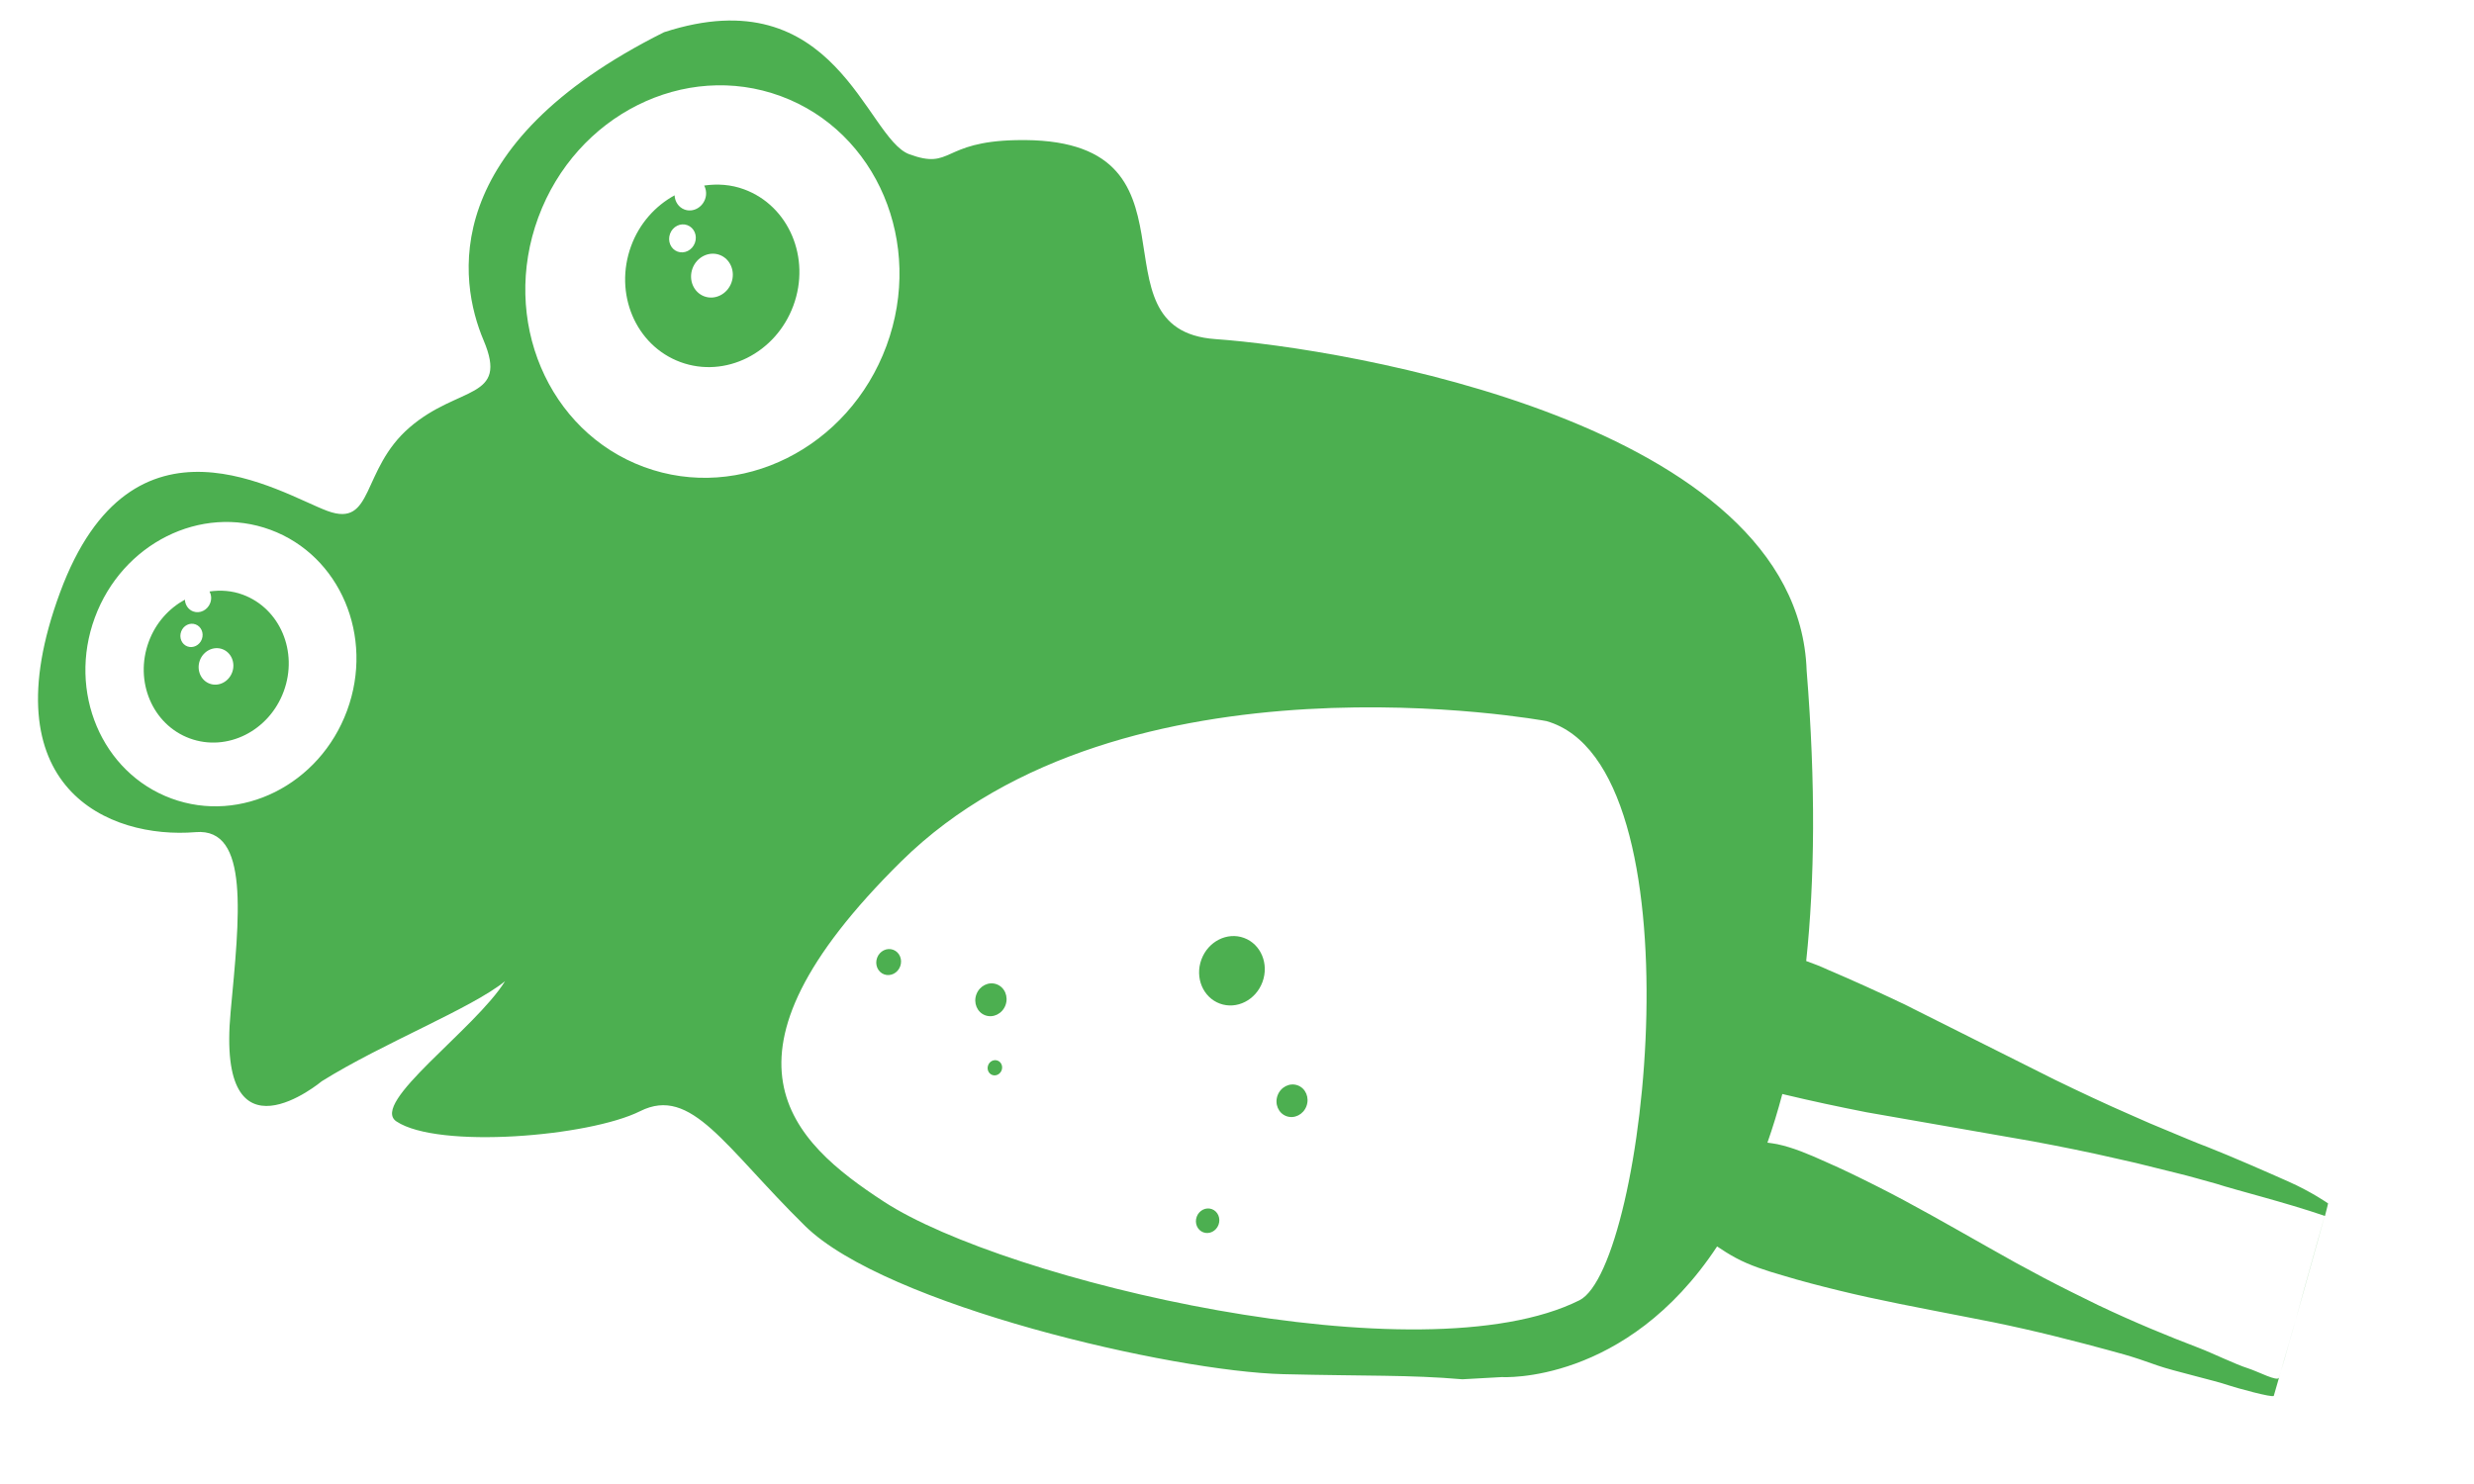
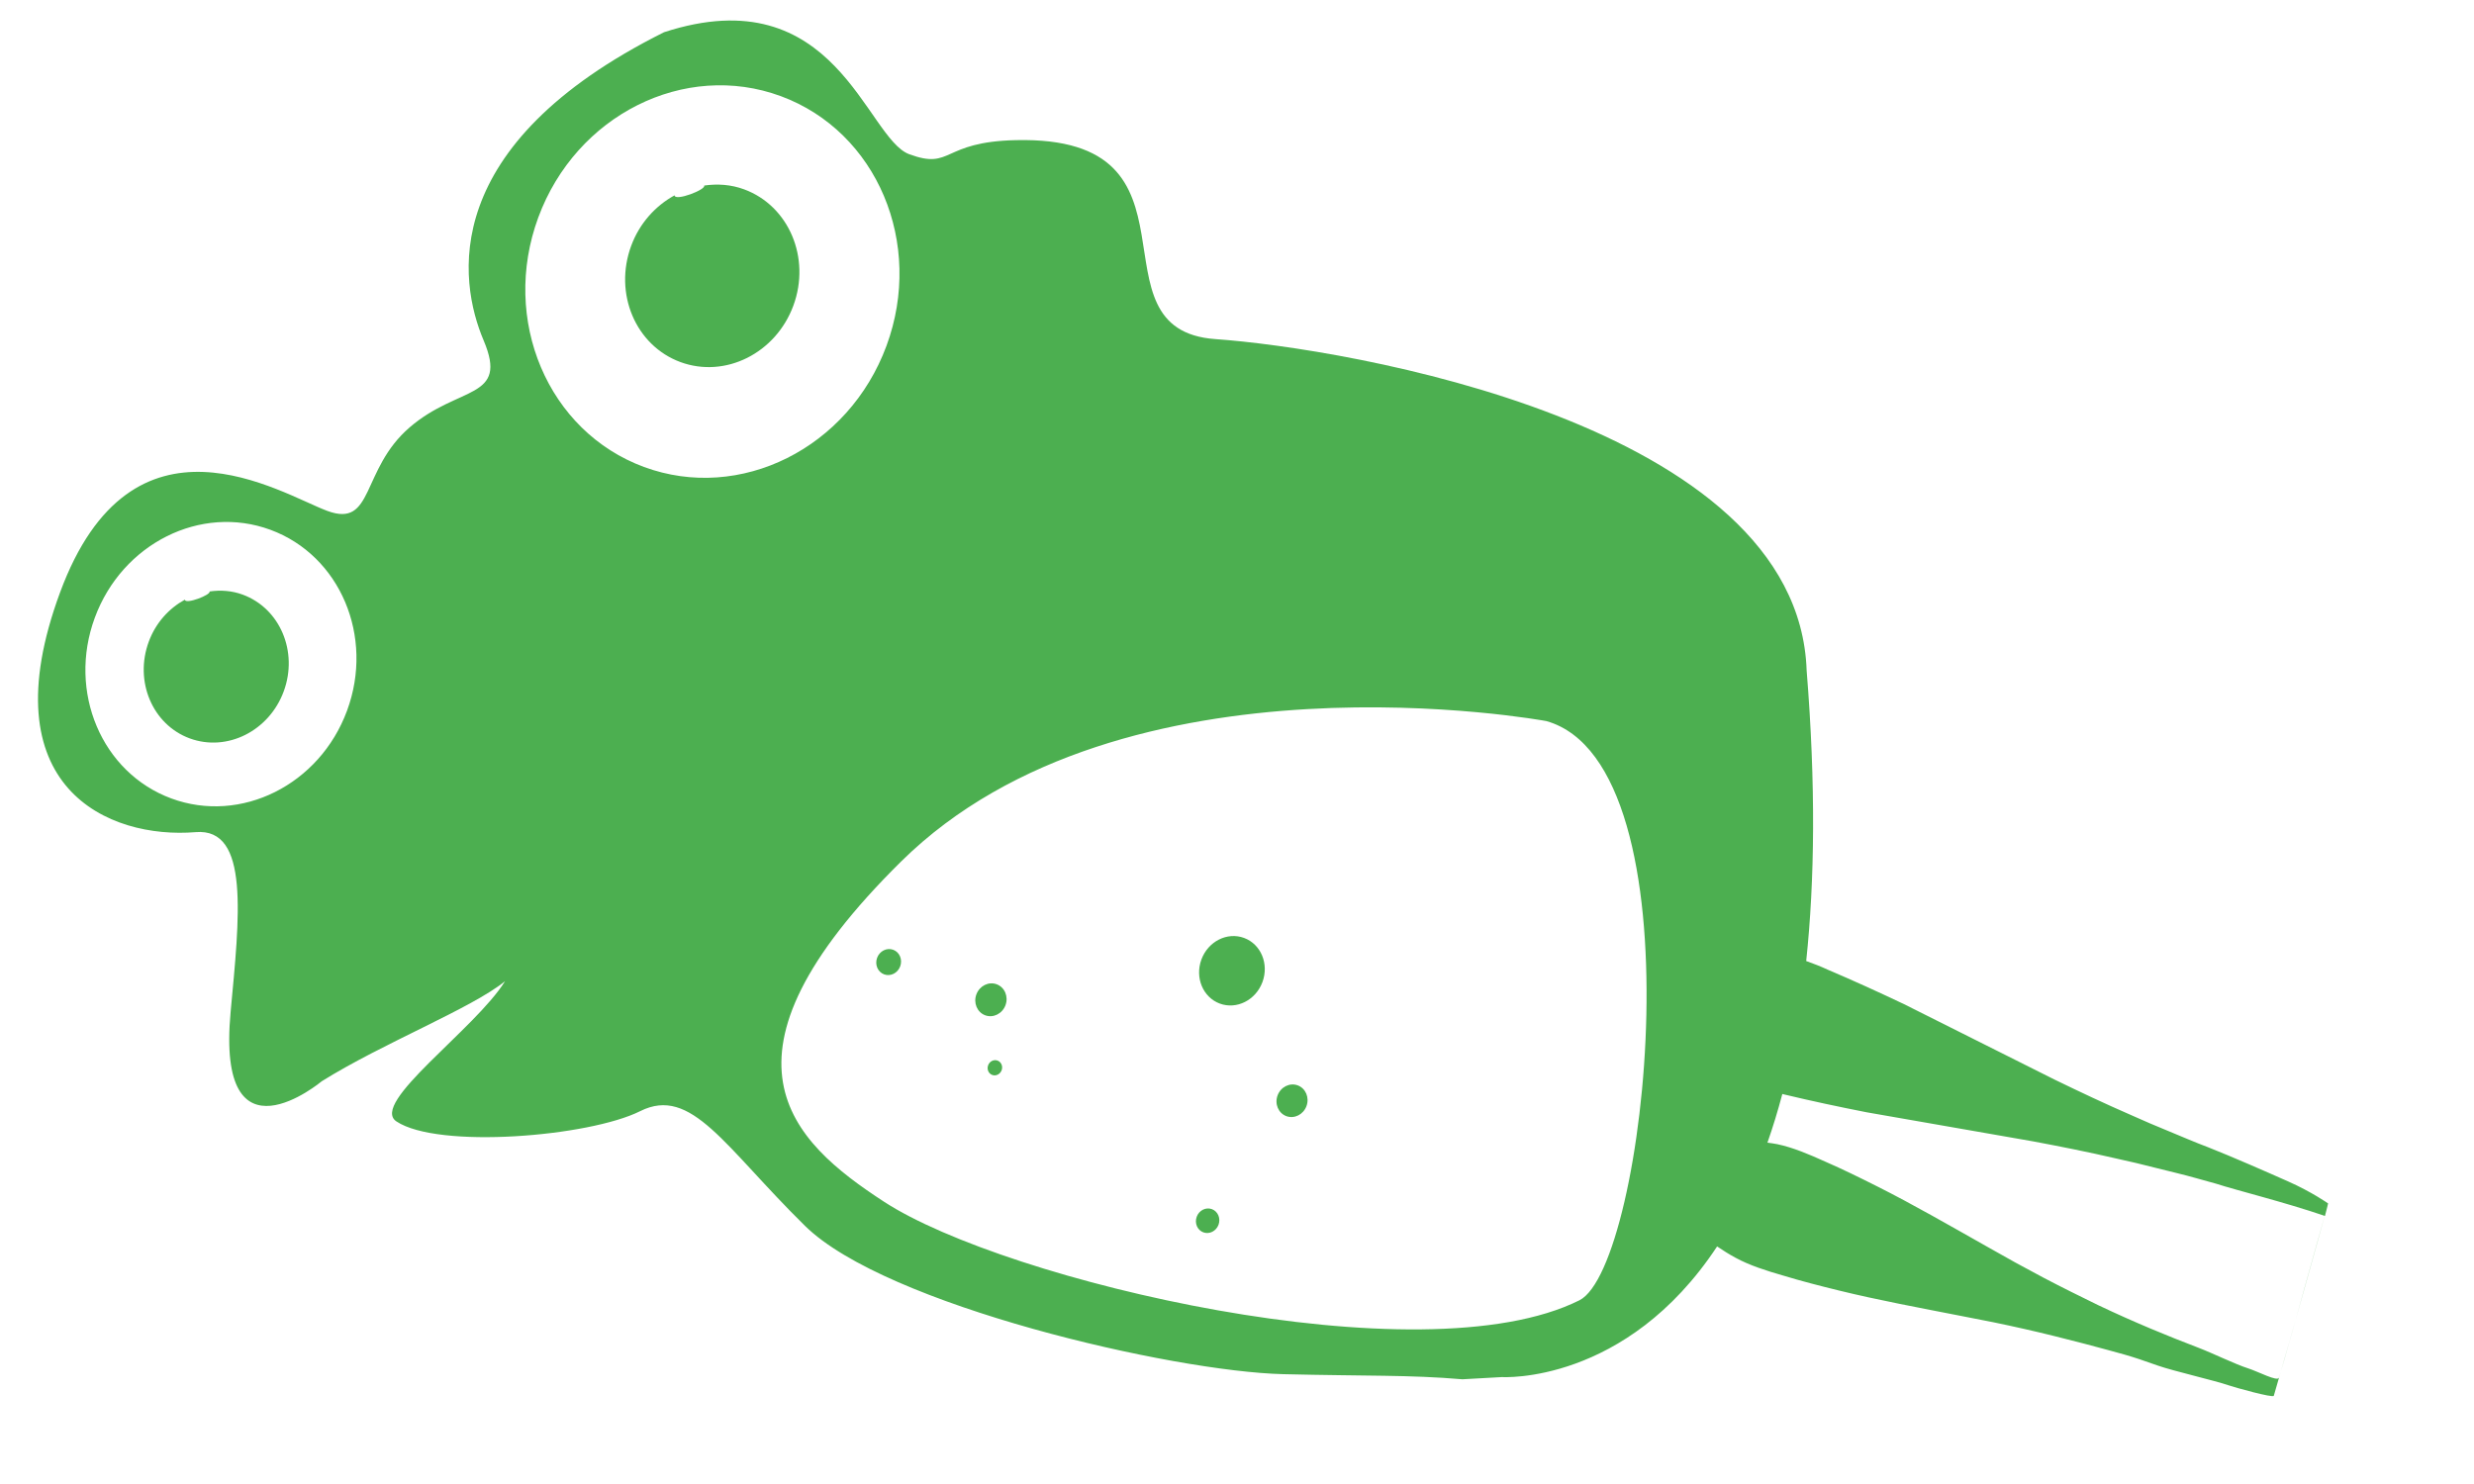
<svg xmlns="http://www.w3.org/2000/svg" viewBox="0 0 50 30">
  <defs />
  <g transform="matrix(-0.002505, -0.651696, 0.632983, -0.002434, 66.61516, 146.429)" style="">
    <g transform="matrix(0.976816, 0.375374, -0.342254, 0.944068, 166.2588, -127.7828)" style="">
-       <path fill="#4caf50" d="M44.108,16.789c1.26,0,2.279-1.02,2.279-2.279c0-0.37-0.096-0.713-0.253-1.022c-0.075,0.089-0.185,0.147-0.311,0.147     c-0.229,0-0.415-0.186-0.415-0.414c0-0.168,0.102-0.312,0.244-0.376c-0.406-0.377-0.946-0.613-1.545-0.613     c-1.258,0-2.278,1.021-2.278,2.278C41.83,15.77,42.851,16.789,44.108,16.789z M44.723,13.084c0.192,0,0.348,0.155,0.348,0.349     c0,0.192-0.155,0.35-0.348,0.35c-0.193,0-0.351-0.157-0.351-0.35C44.372,13.239,44.529,13.084,44.723,13.084z M44.11,13.956     c0.3,0,0.546,0.245,0.546,0.547c0,0.301-0.246,0.545-0.546,0.545c-0.303,0-0.548-0.244-0.548-0.545     C43.562,14.201,43.808,13.956,44.11,13.956z" />
-       <path fill="#4caf50" d="M62.183,23.916c-0.276,0-0.499-0.223-0.499-0.497c0-0.201,0.122-0.374,0.294-0.452c-0.488-0.452-1.138-0.736-1.856-0.736     c-1.513,0-2.738,1.226-2.738,2.738s1.226,2.739,2.738,2.739s2.739-1.227,2.739-2.739c0-0.444-0.116-0.858-0.305-1.229     C62.464,23.846,62.333,23.916,62.183,23.916z M60.122,25.615c-0.363,0-0.658-0.294-0.658-0.656s0.295-0.657,0.658-0.657     c0.361,0,0.657,0.295,0.657,0.657S60.483,25.615,60.122,25.615z M60.859,24.093c-0.233,0-0.421-0.188-0.421-0.42     c0-0.231,0.188-0.419,0.421-0.419c0.231,0,0.418,0.188,0.418,0.419C61.277,23.905,61.091,24.093,60.859,24.093z" />
+       <path fill="#4caf50" d="M 44.108 16.789 C 45.368 16.789 46.387 15.769 46.387 14.51 C 46.387 14.14 46.291 13.797 46.134 13.488 C 46.059 13.577 45.51 12.909 45.652 12.845 C 45.246 12.468 44.706 12.232 44.107 12.232 C 42.849 12.232 41.829 13.253 41.829 14.51 C 41.83 15.77 42.851 16.789 44.108 16.789 Z" />
+       <path fill="#4caf50" d="M 62.556 23.74 C 62.464 23.846 61.806 23.045 61.978 22.967 C 61.49 22.515 60.84 22.231 60.122 22.231 C 58.609 22.231 57.384 23.457 57.384 24.969 C 57.384 26.481 58.61 27.708 60.122 27.708 C 61.634 27.708 62.861 26.481 62.861 24.969 C 62.861 24.525 62.745 24.111 62.556 23.74 Z" />
      <path fill="#4caf50" d="M 65.541 29.492 C 65.541 28.029 69.753 25.358 66.421 20.863 C 60.934 15.375 57.366 17.478 55.962 18.883 C 54.558 20.286 54.459 18.633 52.776 17.638 C 51.092 16.642 49.595 17.691 49.595 16.109 C 49.595 14.527 50.765 9.055 44.563 9.055 C 38.362 9.055 38.18 13.219 39.274 15.717 C 39.959 17.28 37.351 17.948 34.616 18.726 C 30.059 20.023 33.619 22.197 33.619 22.197 C 35.313 23.594 37.19 25.847 38.297 26.547 C 36.657 26.19 33.49 23.85 33.265 24.857 C 32.919 26.397 34.821 30.751 36.062 31.991 C 37.304 33.233 35.937 34.883 34.554 38.151 C 33.171 41.419 34.271 50.66 35.339 53.992 C 36.144 56.502 36.622 57.748 37.04 59.372 L 37.51 60.527 C 37.51 60.527 38.568 64.29 43.37 65.487 C 43.321 65.702 43.275 65.924 43.244 66.158 C 43.175 66.661 43.198 67.205 43.238 67.782 C 43.269 68.357 43.327 68.965 43.394 69.593 C 43.527 70.851 43.743 72.19 43.946 73.531 C 44.053 74.201 44.149 74.871 44.23 75.531 C 44.312 76.191 44.376 76.84 44.435 77.469 C 44.542 78.726 44.572 78.894 44.581 79.9 C 44.588 80.402 44.753 81.792 44.758 82.2 C 44.762 82.422 44.859 83.679 44.931 83.674 C 47.026 83.519 49.667 83.289 50.86 83.178 C 50.86 83.178 51.013 82.565 51.062 81.757 C 51.111 80.949 51.173 79.867 51.193 78.985 C 51.195 78.544 51.22 78.103 51.235 77.661 C 51.25 77.222 51.268 76.779 51.299 76.338 C 51.346 75.455 51.419 74.572 51.501 73.689 L 52.057 68.387 C 52.132 67.505 52.194 66.621 52.234 65.739 C 52.253 65.494 52.257 65.25 52.254 65.005 C 54.584 64.377 57.273 63.359 60.369 61.831 C 67.196 58.864 64.595 44.508 63.533 40.626 C 62.439 36.625 69.217 38.404 67.033 32.511 C 66.218 30.303 65.541 30.955 65.541 29.492 Z M 44.223 10.365 C 46.575 10.365 48.482 12.271 48.482 14.623 C 48.482 16.975 46.575 18.883 44.223 18.883 C 41.87 18.883 39.963 16.975 39.963 14.623 C 39.963 12.271 41.87 10.365 44.223 10.365 Z M 50.478 83.222 C 52.33 83.036 46.406 83.582 45.493 83.629 C 45.355 83.636 45.448 82.949 45.433 82.604 C 45.415 82.184 45.491 81.405 45.497 80.902 C 45.507 79.898 45.546 78.724 45.653 77.467 C 45.713 76.838 45.776 76.19 45.858 75.529 C 45.94 74.868 46.035 74.199 46.141 73.529 C 46.345 72.187 46.561 70.848 46.694 69.591 C 46.761 68.963 46.819 68.356 46.85 67.78 C 46.889 67.203 46.913 66.659 46.844 66.156 C 46.83 66.049 46.805 65.95 46.785 65.845 C 47.264 65.837 47.769 65.807 48.297 65.754 C 48.3 65.774 48.301 65.795 48.303 65.816 C 48.401 66.695 48.52 67.575 48.653 68.455 L 49.555 73.726 C 49.695 74.605 49.826 75.485 49.93 76.365 C 49.99 76.804 50.037 77.244 50.08 77.684 C 50.123 78.123 50.178 78.563 50.209 79.003 C 50.228 79.214 50.242 79.426 50.258 79.637 C 50.281 80.29 50.448 81.872 50.478 83.222 Z M 40.45 61.985 C 36.608 58.143 35.087 44.7 36.042 40.235 C 36.776 36.797 38.178 33.245 45.719 37.01 C 54.116 41.205 56.277 54.651 56.277 54.651 C 56.646 59.76 42.073 63.608 40.45 61.985 Z M 59.96 30.917 C 56.714 30.917 54.081 28.284 54.081 25.038 C 54.081 21.79 56.714 19.158 59.96 19.158 C 63.207 19.158 65.84 21.79 65.84 25.038 C 65.84 28.284 63.207 30.917 59.96 30.917 Z" style="stroke-width: 0; vector-effect: non-scaling-stroke; stroke-linecap: round;" />
      <circle fill="#4caf50" cx="40.923" cy="42.058" r="0.228" />
      <circle fill="#4caf50" cx="42.78" cy="37.741" r="0.39" />
      <circle fill="#4caf50" cx="43.061" cy="51.253" r="0.488" />
      <circle fill="#4caf50" cx="38.843" cy="50.06" r="0.368" />
      <circle fill="#4caf50" cx="42.78" cy="41.195" r="0.492" />
      <ellipse fill="#4caf50" cx="46.071" cy="48.041" rx="1.041" ry="1.031" />
    </g>
  </g>
</svg>
